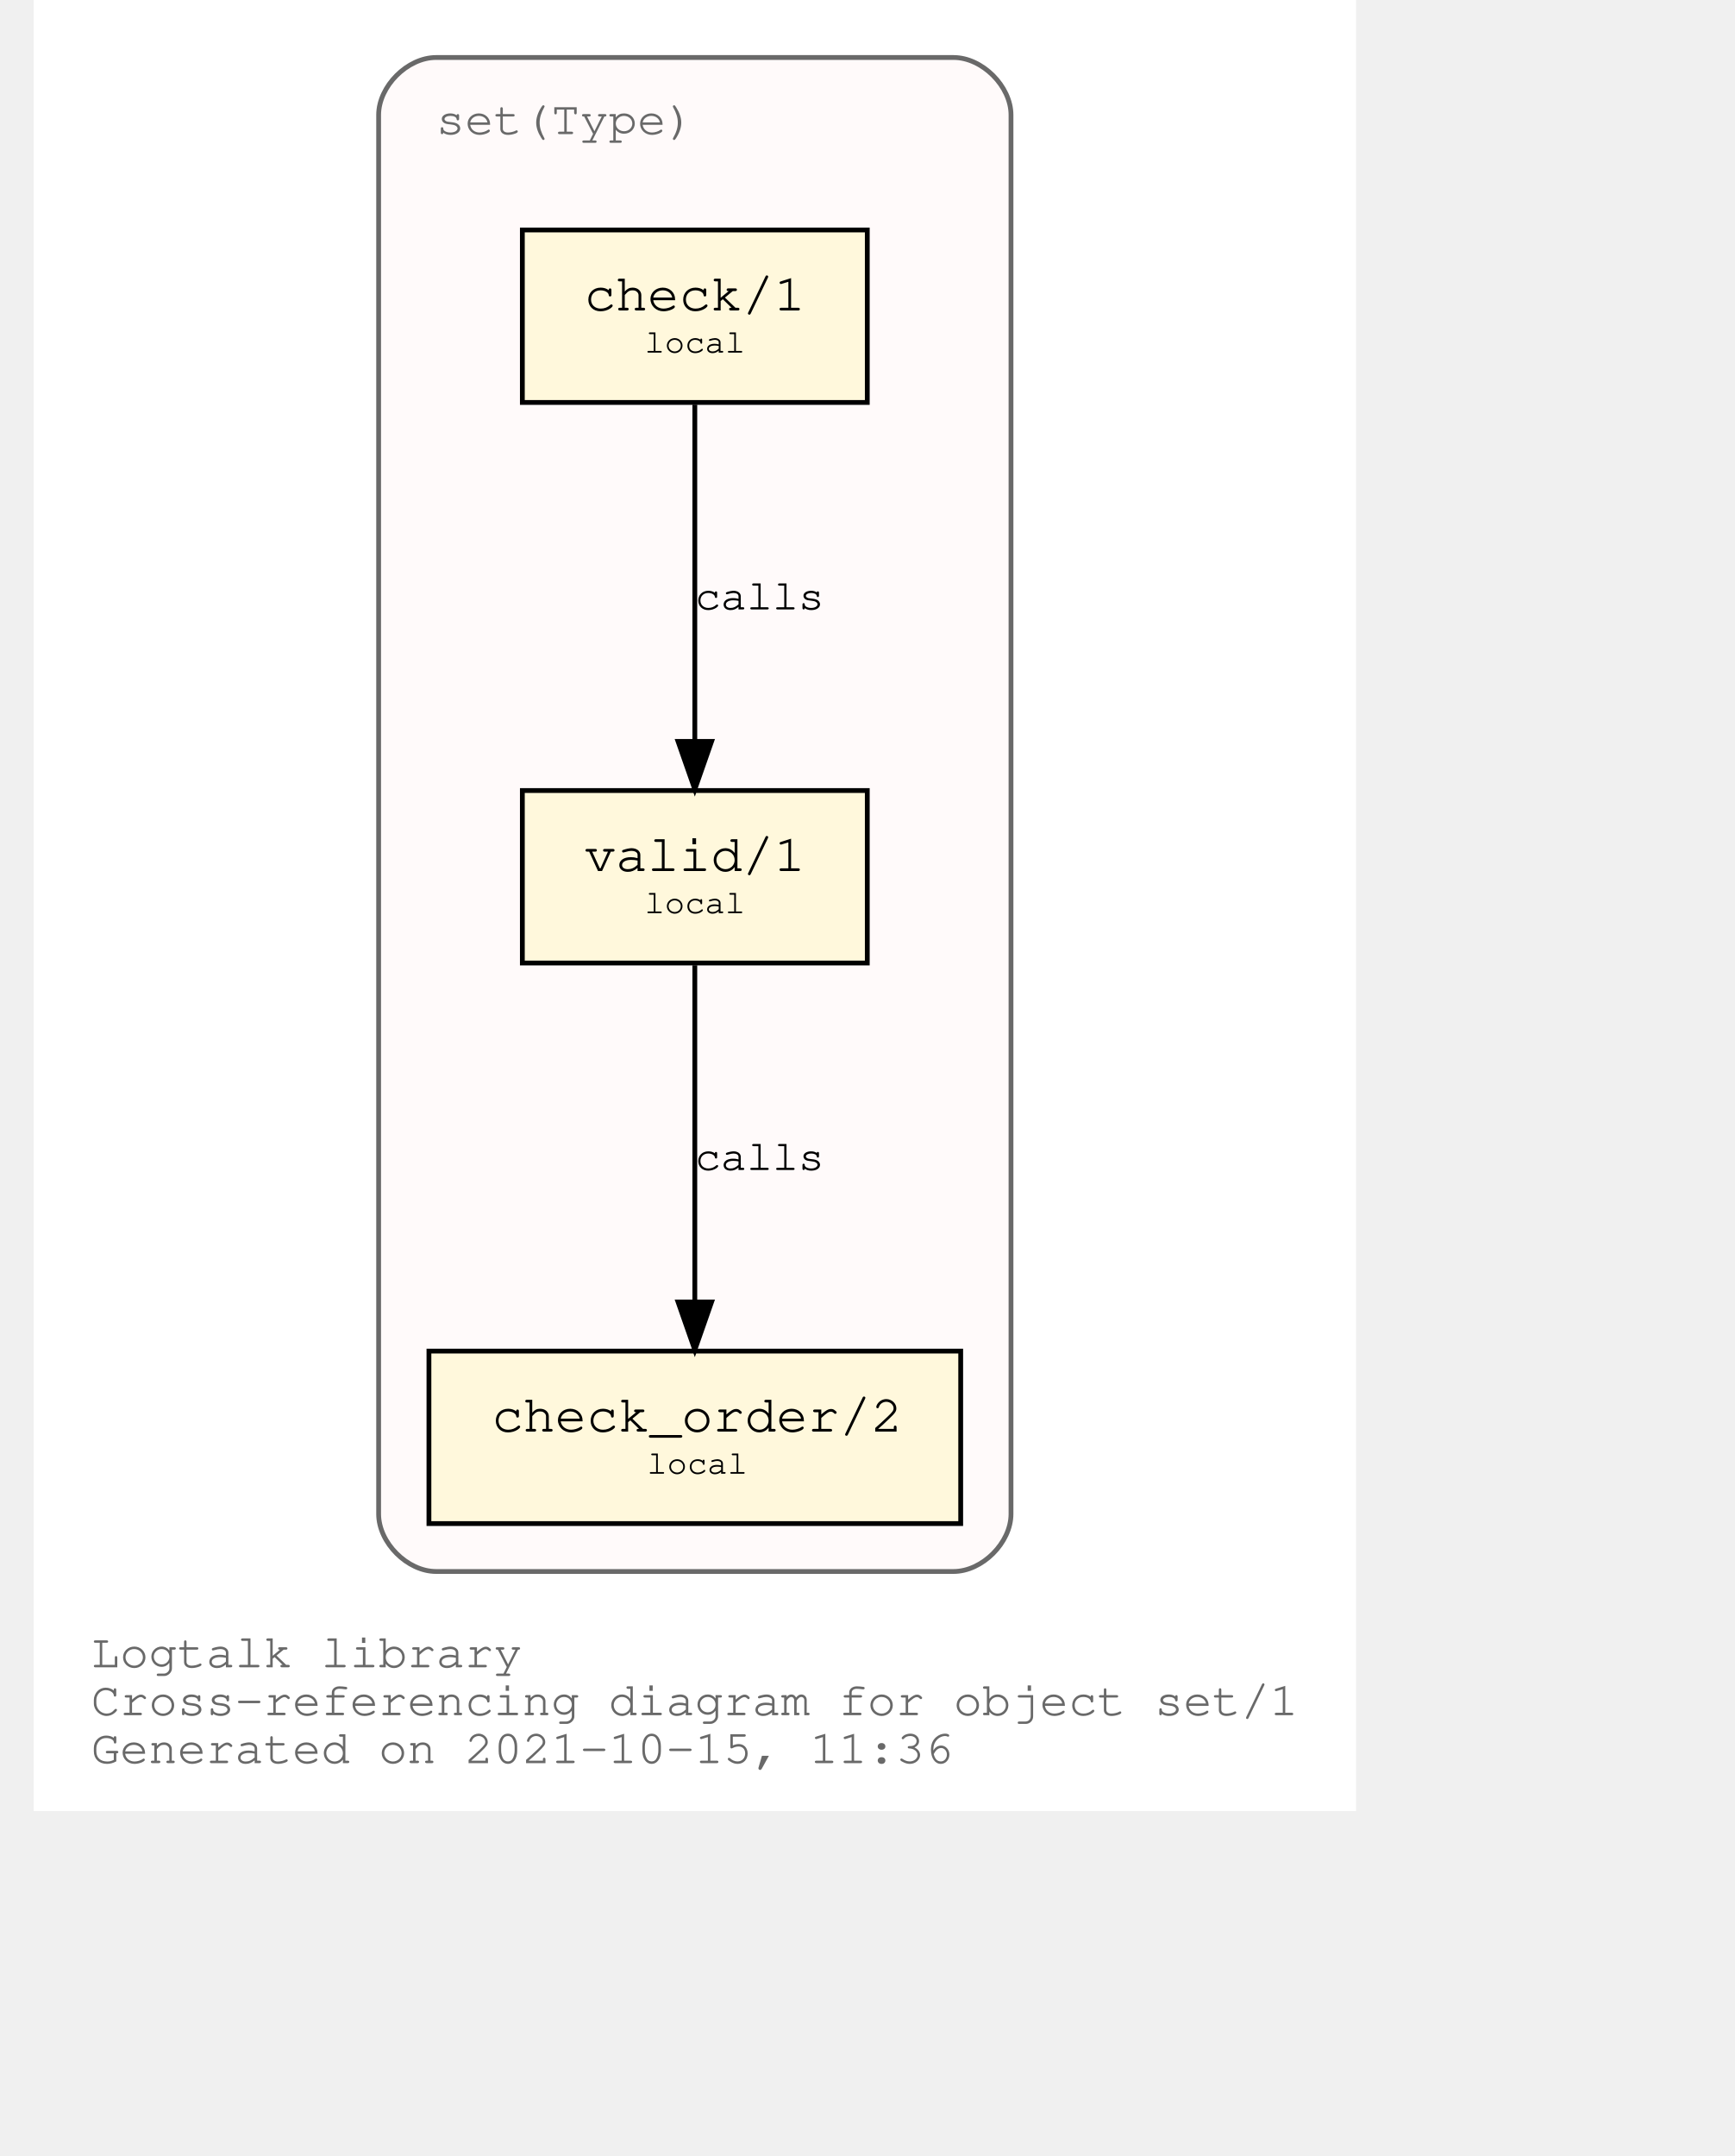
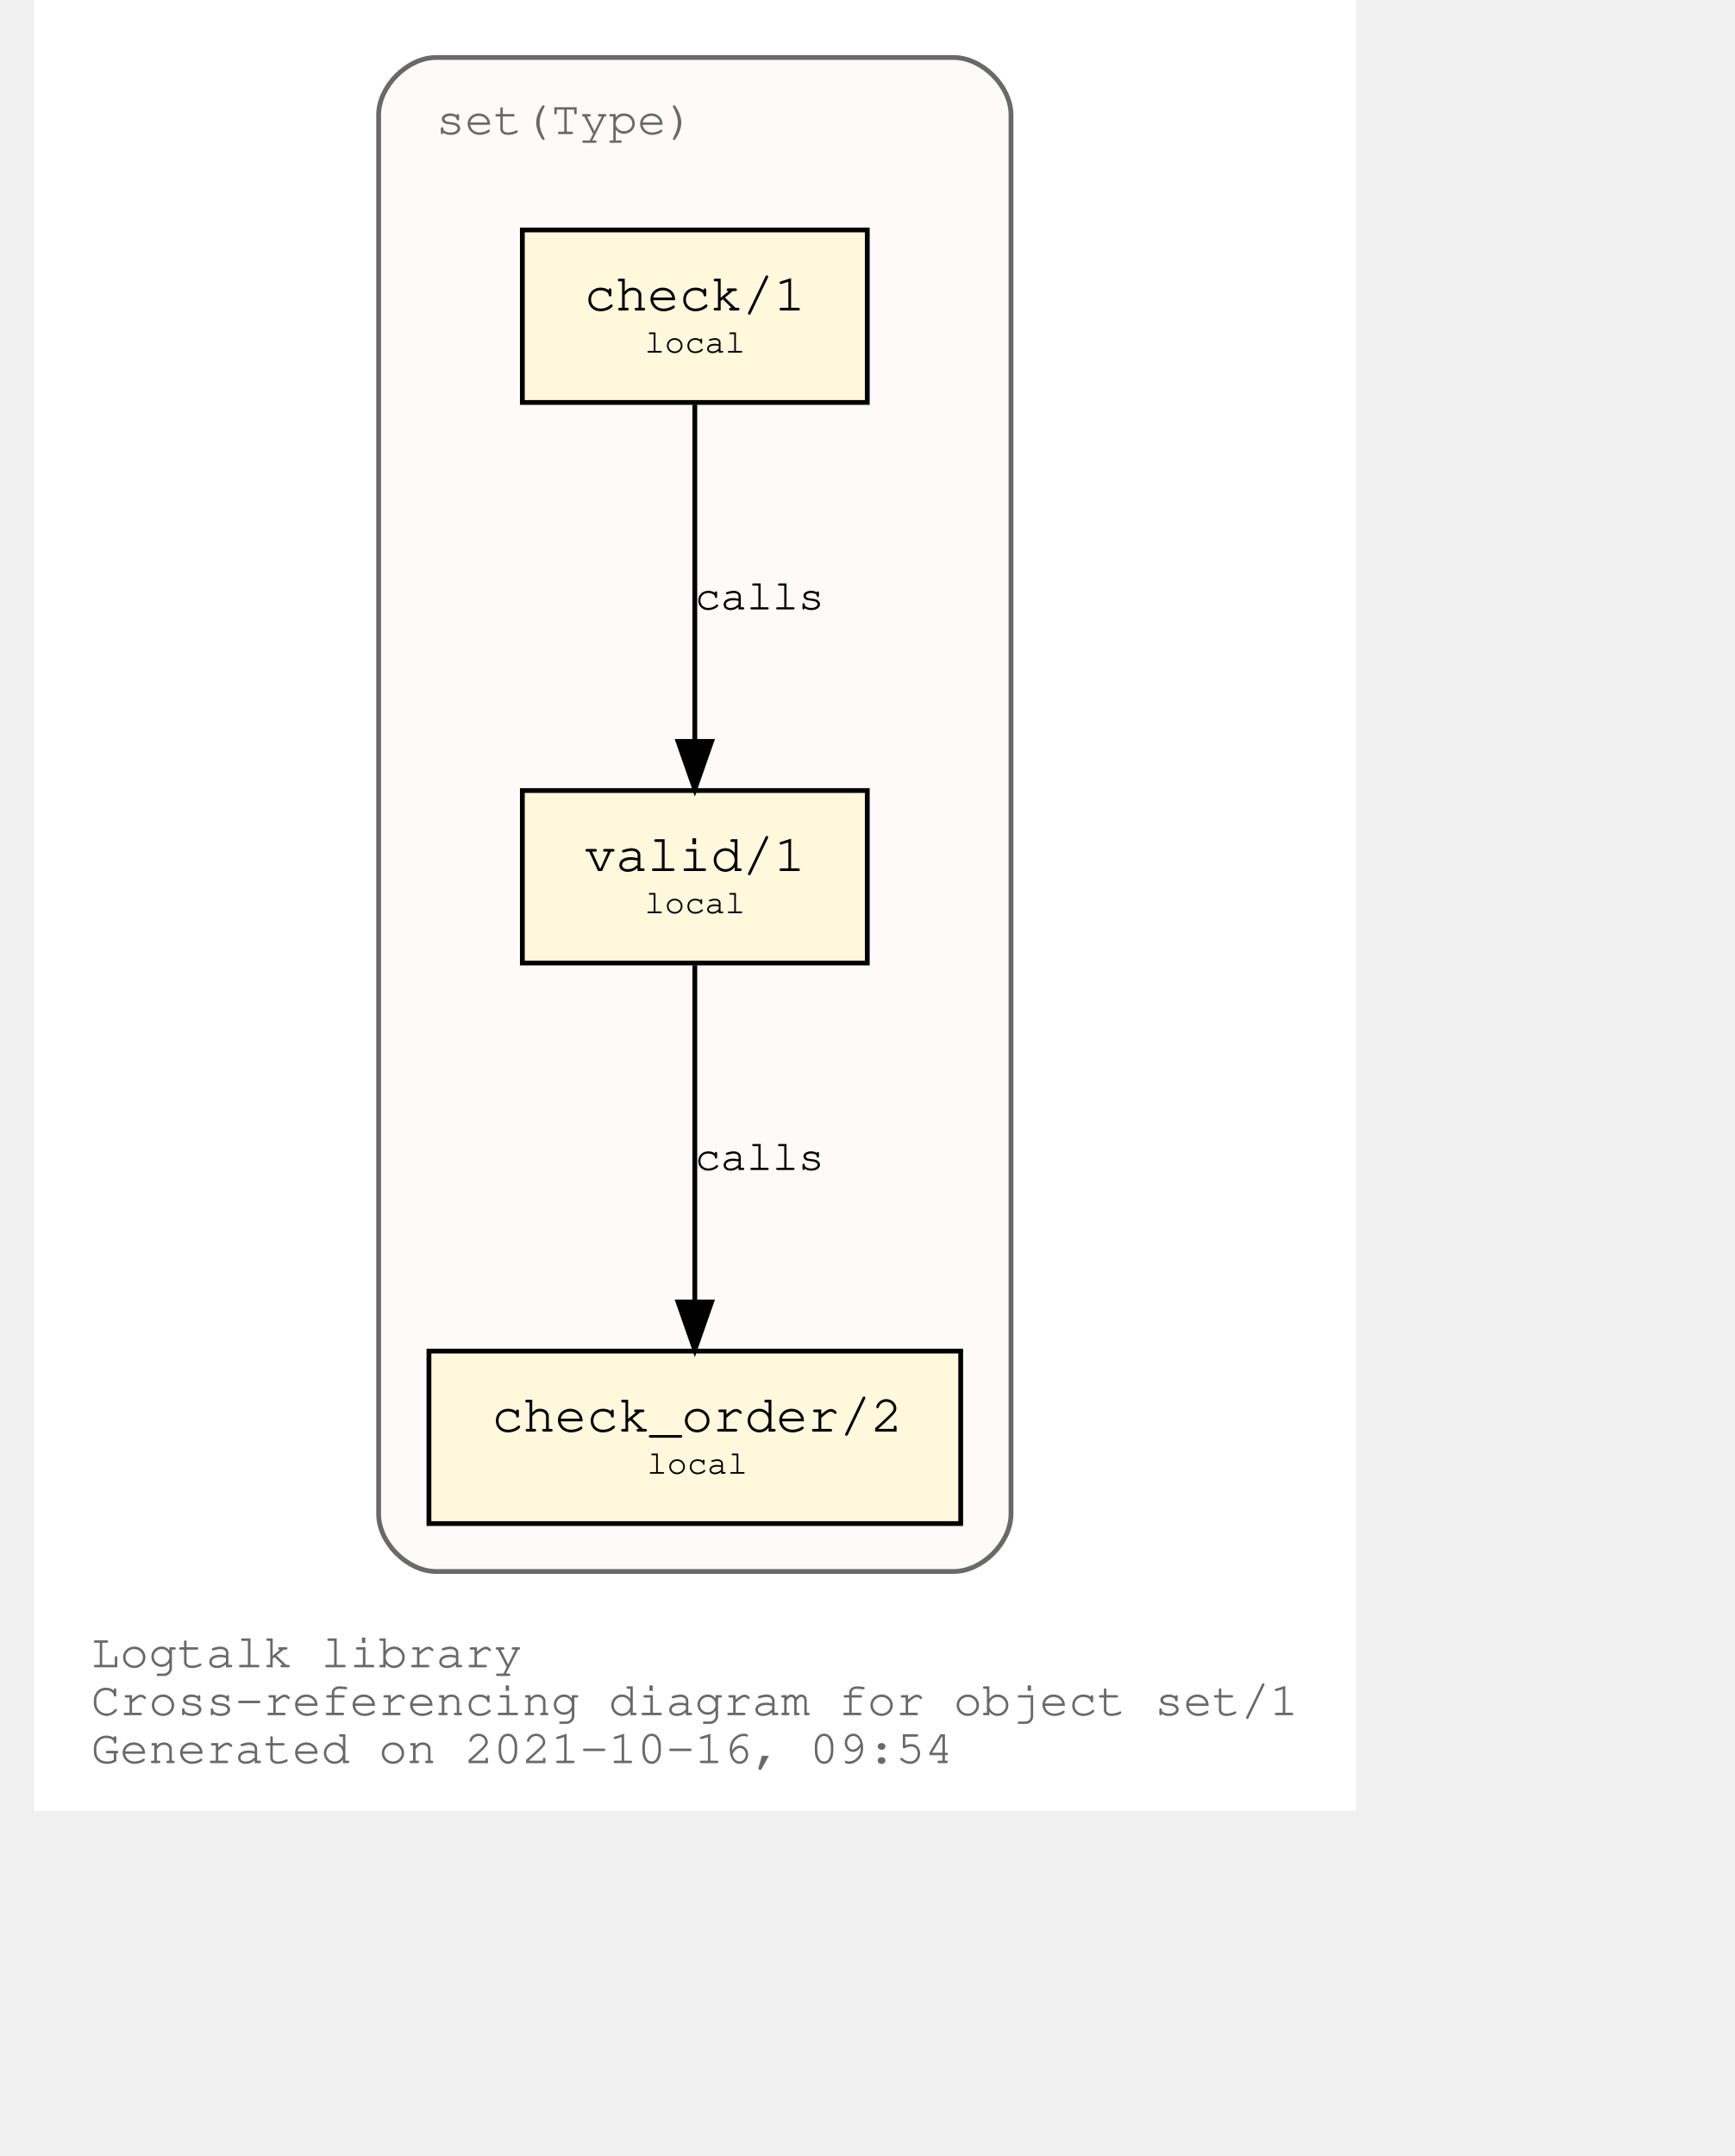
<svg xmlns="http://www.w3.org/2000/svg" xmlns:xlink="http://www.w3.org/1999/xlink" width="420pt" height="522pt" viewBox="72.00 72.00 348.04 450.00">
  <g id="graph0" class="graph" transform="scale(1 1) rotate(0) translate(76 446)">
    <polygon fill="white" stroke="transparent" points="-4,4 -4,-374 272.04,-374 272.04,4 -4,4" />
    <text text-anchor="start" x="8" y="-26" font-family="Courier,monospace" font-size="10.00" fill="dimgray">Logtalk library</text>
    <text text-anchor="start" x="8" y="-16" font-family="Courier,monospace" font-size="10.00" fill="dimgray">Cross-referencing diagram for object set/1</text>
-     <text text-anchor="start" x="8" y="-6" font-family="Courier,monospace" font-size="10.00" fill="dimgray">Generated on 2021-10-15, 11:36</text>
+     <text text-anchor="start" x="8" y="-6" font-family="Courier,monospace" font-size="10.00" fill="dimgray">Generated on 2021-10-16, 09:54</text>
    <g id="clust1" class="cluster">
      <g id="a_clust1">
        <a xlink:title="set(Type)">
          <path fill="snow" stroke="dimgray" d="M80.02,-46C80.02,-46 188.02,-46 188.02,-46 194.02,-46 200.02,-52 200.02,-58 200.02,-58 200.02,-350 200.02,-350 200.02,-356 194.02,-362 188.02,-362 188.02,-362 80.02,-362 80.02,-362 74.02,-362 68.02,-356 68.02,-350 68.02,-350 68.02,-58 68.02,-58 68.02,-52 74.02,-46 80.02,-46" />
          <g id="a_clust1_0">
-             <a xlink:href="https://github.com/LogtalkDotOrg/logtalk3/tree/654a70897f6436f2813443e8029b6bf7b1b71bc0/library/sets/set1.lgt" xlink:title="https://github.com/LogtalkDotOrg/logtalk3/tree/654a70897f6436f2813443e8029b6bf7b1b71bc0/library/sets/set1.lgt">
+             <a xlink:href="https://github.com/LogtalkDotOrg/logtalk3/tree/b8503e174680610636077c583560e26d3a6d3aaa/library/sets/set1.lgt" xlink:title="https://github.com/LogtalkDotOrg/logtalk3/tree/b8503e174680610636077c583560e26d3a6d3aaa/library/sets/set1.lgt">
              <text text-anchor="start" x="80.02" y="-346" font-family="Courier,monospace" font-size="10.00" fill="dimgray">set(Type)</text>
            </a>
          </g>
        </a>
      </g>
    </g>
    <g id="node1" class="node">
      <g id="a_node1">
-         <a xlink:href="https://github.com/LogtalkDotOrg/logtalk3/tree/654a70897f6436f2813443e8029b6bf7b1b71bc0/library/sets/set1.lgt#L33" xlink:title="https://github.com/LogtalkDotOrg/logtalk3/tree/654a70897f6436f2813443e8029b6bf7b1b71bc0/library/sets/set1.lgt#L33">
+         <a xlink:href="https://github.com/LogtalkDotOrg/logtalk3/tree/b8503e174680610636077c583560e26d3a6d3aaa/library/sets/set1.lgt#L33" xlink:title="https://github.com/LogtalkDotOrg/logtalk3/tree/b8503e174680610636077c583560e26d3a6d3aaa/library/sets/set1.lgt#L33">
          <polygon fill="cornsilk" stroke="black" points="170.02,-209 98.02,-209 98.02,-173 170.02,-173 170.02,-209" />
          <text text-anchor="start" x="105.82" y="-192.8" font-family="Courier,monospace" font-size="9.00"> </text>
          <text text-anchor="start" x="110.92" y="-192.2" font-family="Courier,monospace" font-size="11.00">valid/1</text>
          <text text-anchor="start" x="156.82" y="-192.8" font-family="Courier,monospace" font-size="9.00"> </text>
          <text text-anchor="start" x="105.82" y="-182.8" font-family="Courier,monospace" font-size="9.00"> </text>
          <text text-anchor="start" x="123.52" y="-183.4" font-family="Courier,monospace" font-size="7.00">local</text>
          <text text-anchor="start" x="156.82" y="-182.8" font-family="Courier,monospace" font-size="9.00"> </text>
        </a>
      </g>
    </g>
    <g id="node2" class="node">
      <g id="a_node2">
-         <a xlink:href="https://github.com/LogtalkDotOrg/logtalk3/tree/654a70897f6436f2813443e8029b6bf7b1b71bc0/library/sets/set1.lgt#L42" xlink:title="https://github.com/LogtalkDotOrg/logtalk3/tree/654a70897f6436f2813443e8029b6bf7b1b71bc0/library/sets/set1.lgt#L42">
+         <a xlink:href="https://github.com/LogtalkDotOrg/logtalk3/tree/b8503e174680610636077c583560e26d3a6d3aaa/library/sets/set1.lgt#L42" xlink:title="https://github.com/LogtalkDotOrg/logtalk3/tree/b8503e174680610636077c583560e26d3a6d3aaa/library/sets/set1.lgt#L42">
          <polygon fill="cornsilk" stroke="black" points="189.52,-92 78.52,-92 78.52,-56 189.52,-56 189.52,-92" />
          <text text-anchor="start" x="86.82" y="-75.8" font-family="Courier,monospace" font-size="9.00"> </text>
          <text text-anchor="start" x="91.61" y="-75.2" font-family="Courier,monospace" font-size="11.00">check_order/2</text>
          <text text-anchor="start" x="176.82" y="-75.8" font-family="Courier,monospace" font-size="9.00"> </text>
          <text text-anchor="start" x="86.82" y="-65.8" font-family="Courier,monospace" font-size="9.00"> </text>
          <text text-anchor="start" x="124.02" y="-66.4" font-family="Courier,monospace" font-size="7.00">local</text>
          <text text-anchor="start" x="176.82" y="-65.8" font-family="Courier,monospace" font-size="9.00"> </text>
        </a>
      </g>
    </g>
    <g id="edge1" class="edge">
      <g id="a_edge1">
-         <a xlink:href="https://github.com/LogtalkDotOrg/logtalk3/tree/654a70897f6436f2813443e8029b6bf7b1b71bc0/library/sets/set1.lgt#L39" xlink:title="calls">
+         <a xlink:href="https://github.com/LogtalkDotOrg/logtalk3/tree/b8503e174680610636077c583560e26d3a6d3aaa/library/sets/set1.lgt#L39" xlink:title="calls">
          <path fill="none" stroke="black" d="M134.02,-172.53C134.02,-153.94 134.02,-124.24 134.02,-102.5" />
          <polygon fill="black" stroke="black" points="137.52,-102.25 134.02,-92.25 130.52,-102.25 137.52,-102.25" />
        </a>
      </g>
      <g id="a_edge1-label">
-         <a xlink:href="https://github.com/LogtalkDotOrg/logtalk3/tree/654a70897f6436f2813443e8029b6bf7b1b71bc0/library/sets/set1.lgt#L39" xlink:title="https://github.com/LogtalkDotOrg/logtalk3/tree/654a70897f6436f2813443e8029b6bf7b1b71bc0/library/sets/set1.lgt#L39">
+         <a xlink:href="https://github.com/LogtalkDotOrg/logtalk3/tree/b8503e174680610636077c583560e26d3a6d3aaa/library/sets/set1.lgt#L39" xlink:title="https://github.com/LogtalkDotOrg/logtalk3/tree/b8503e174680610636077c583560e26d3a6d3aaa/library/sets/set1.lgt#L39">
          <text text-anchor="start" x="134.02" y="-129.8" font-family="Courier,monospace" font-size="9.00">calls</text>
        </a>
      </g>
    </g>
    <g id="node3" class="node">
      <g id="a_node3">
-         <a xlink:href="https://github.com/LogtalkDotOrg/logtalk3/tree/654a70897f6436f2813443e8029b6bf7b1b71bc0/library/sets/set1.lgt#L55" xlink:title="https://github.com/LogtalkDotOrg/logtalk3/tree/654a70897f6436f2813443e8029b6bf7b1b71bc0/library/sets/set1.lgt#L55">
+         <a xlink:href="https://github.com/LogtalkDotOrg/logtalk3/tree/b8503e174680610636077c583560e26d3a6d3aaa/library/sets/set1.lgt#L55" xlink:title="https://github.com/LogtalkDotOrg/logtalk3/tree/b8503e174680610636077c583560e26d3a6d3aaa/library/sets/set1.lgt#L55">
          <polygon fill="cornsilk" stroke="black" points="170.02,-326 98.02,-326 98.02,-290 170.02,-290 170.02,-326" />
          <text text-anchor="start" x="105.82" y="-309.8" font-family="Courier,monospace" font-size="9.00"> </text>
          <text text-anchor="start" x="110.92" y="-309.2" font-family="Courier,monospace" font-size="11.00">check/1</text>
          <text text-anchor="start" x="156.82" y="-309.8" font-family="Courier,monospace" font-size="9.00"> </text>
          <text text-anchor="start" x="105.82" y="-299.8" font-family="Courier,monospace" font-size="9.00"> </text>
          <text text-anchor="start" x="123.52" y="-300.4" font-family="Courier,monospace" font-size="7.00">local</text>
          <text text-anchor="start" x="156.82" y="-299.8" font-family="Courier,monospace" font-size="9.00"> </text>
        </a>
      </g>
    </g>
    <g id="edge2" class="edge">
      <g id="a_edge2">
-         <a xlink:href="https://github.com/LogtalkDotOrg/logtalk3/tree/654a70897f6436f2813443e8029b6bf7b1b71bc0/library/sets/set1.lgt#L55" xlink:title="calls">
+         <a xlink:href="https://github.com/LogtalkDotOrg/logtalk3/tree/b8503e174680610636077c583560e26d3a6d3aaa/library/sets/set1.lgt#L55" xlink:title="calls">
          <path fill="none" stroke="black" d="M134.02,-289.53C134.02,-270.94 134.02,-241.24 134.02,-219.5" />
          <polygon fill="black" stroke="black" points="137.52,-219.25 134.02,-209.25 130.52,-219.25 137.52,-219.25" />
        </a>
      </g>
      <g id="a_edge2-label">
-         <a xlink:href="https://github.com/LogtalkDotOrg/logtalk3/tree/654a70897f6436f2813443e8029b6bf7b1b71bc0/library/sets/set1.lgt#L55" xlink:title="https://github.com/LogtalkDotOrg/logtalk3/tree/654a70897f6436f2813443e8029b6bf7b1b71bc0/library/sets/set1.lgt#L55">
+         <a xlink:href="https://github.com/LogtalkDotOrg/logtalk3/tree/b8503e174680610636077c583560e26d3a6d3aaa/library/sets/set1.lgt#L55" xlink:title="https://github.com/LogtalkDotOrg/logtalk3/tree/b8503e174680610636077c583560e26d3a6d3aaa/library/sets/set1.lgt#L55">
          <text text-anchor="start" x="134.02" y="-246.8" font-family="Courier,monospace" font-size="9.00">calls</text>
        </a>
      </g>
    </g>
  </g>
</svg>
